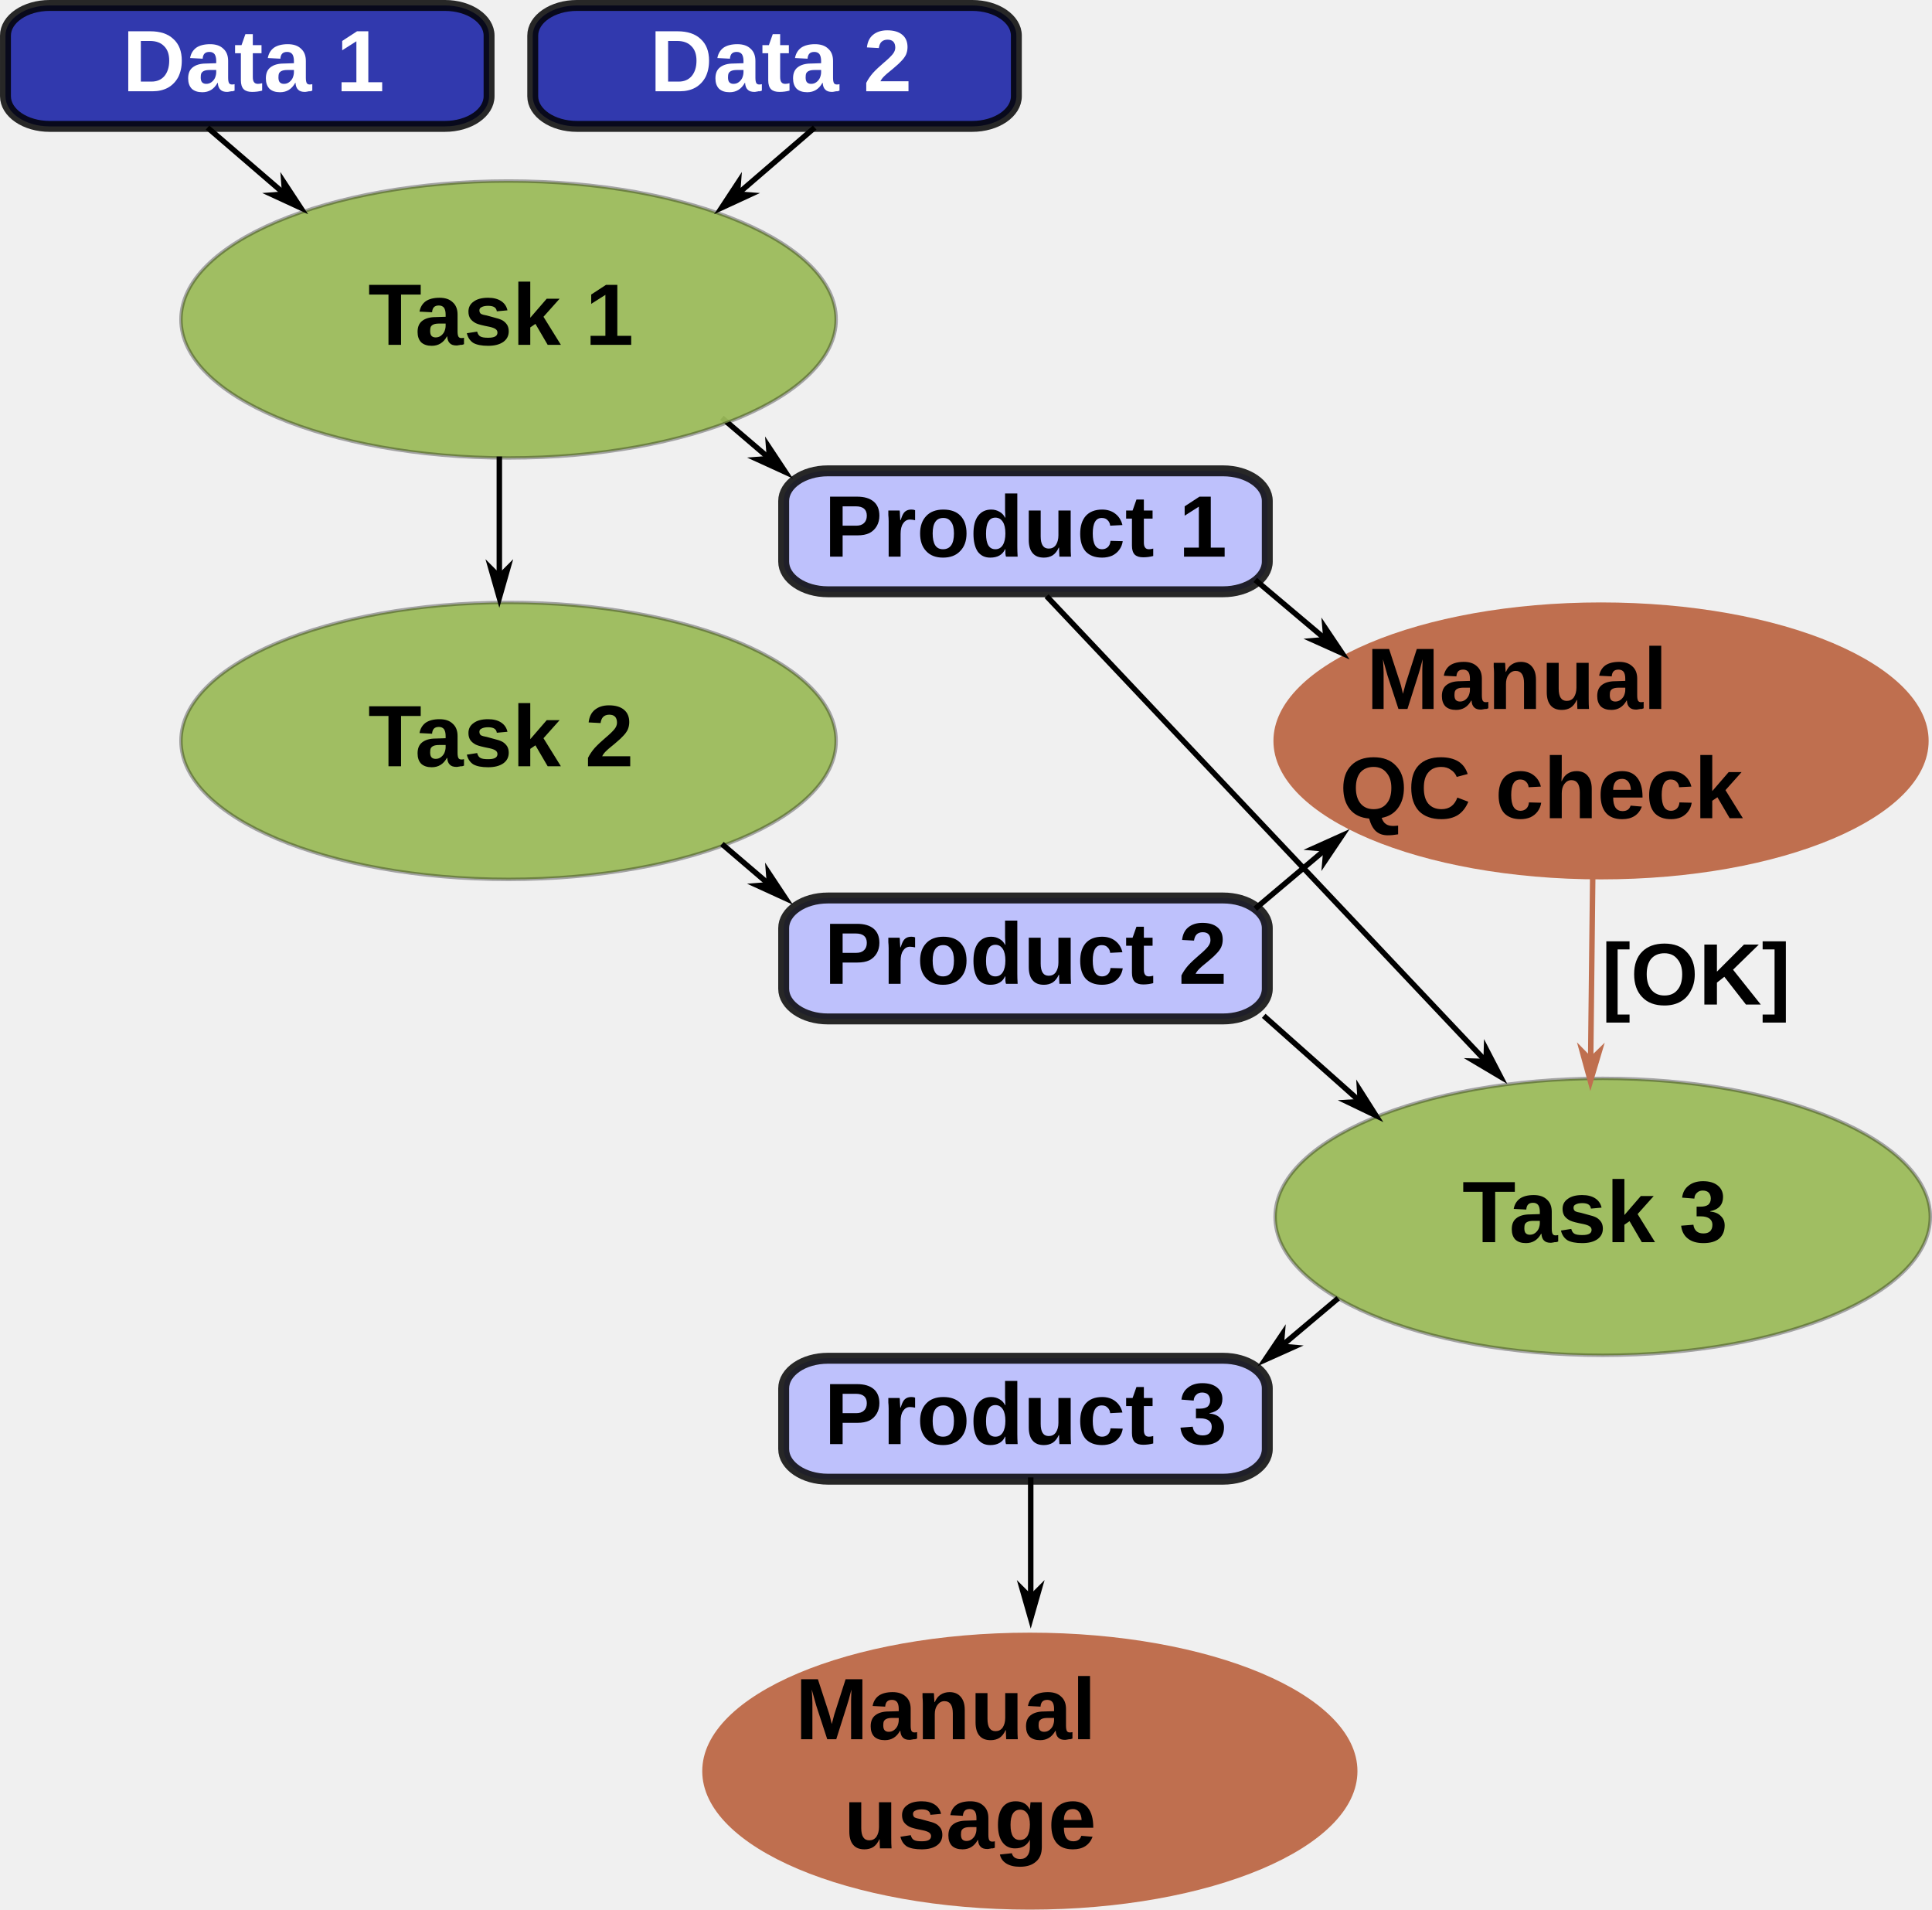
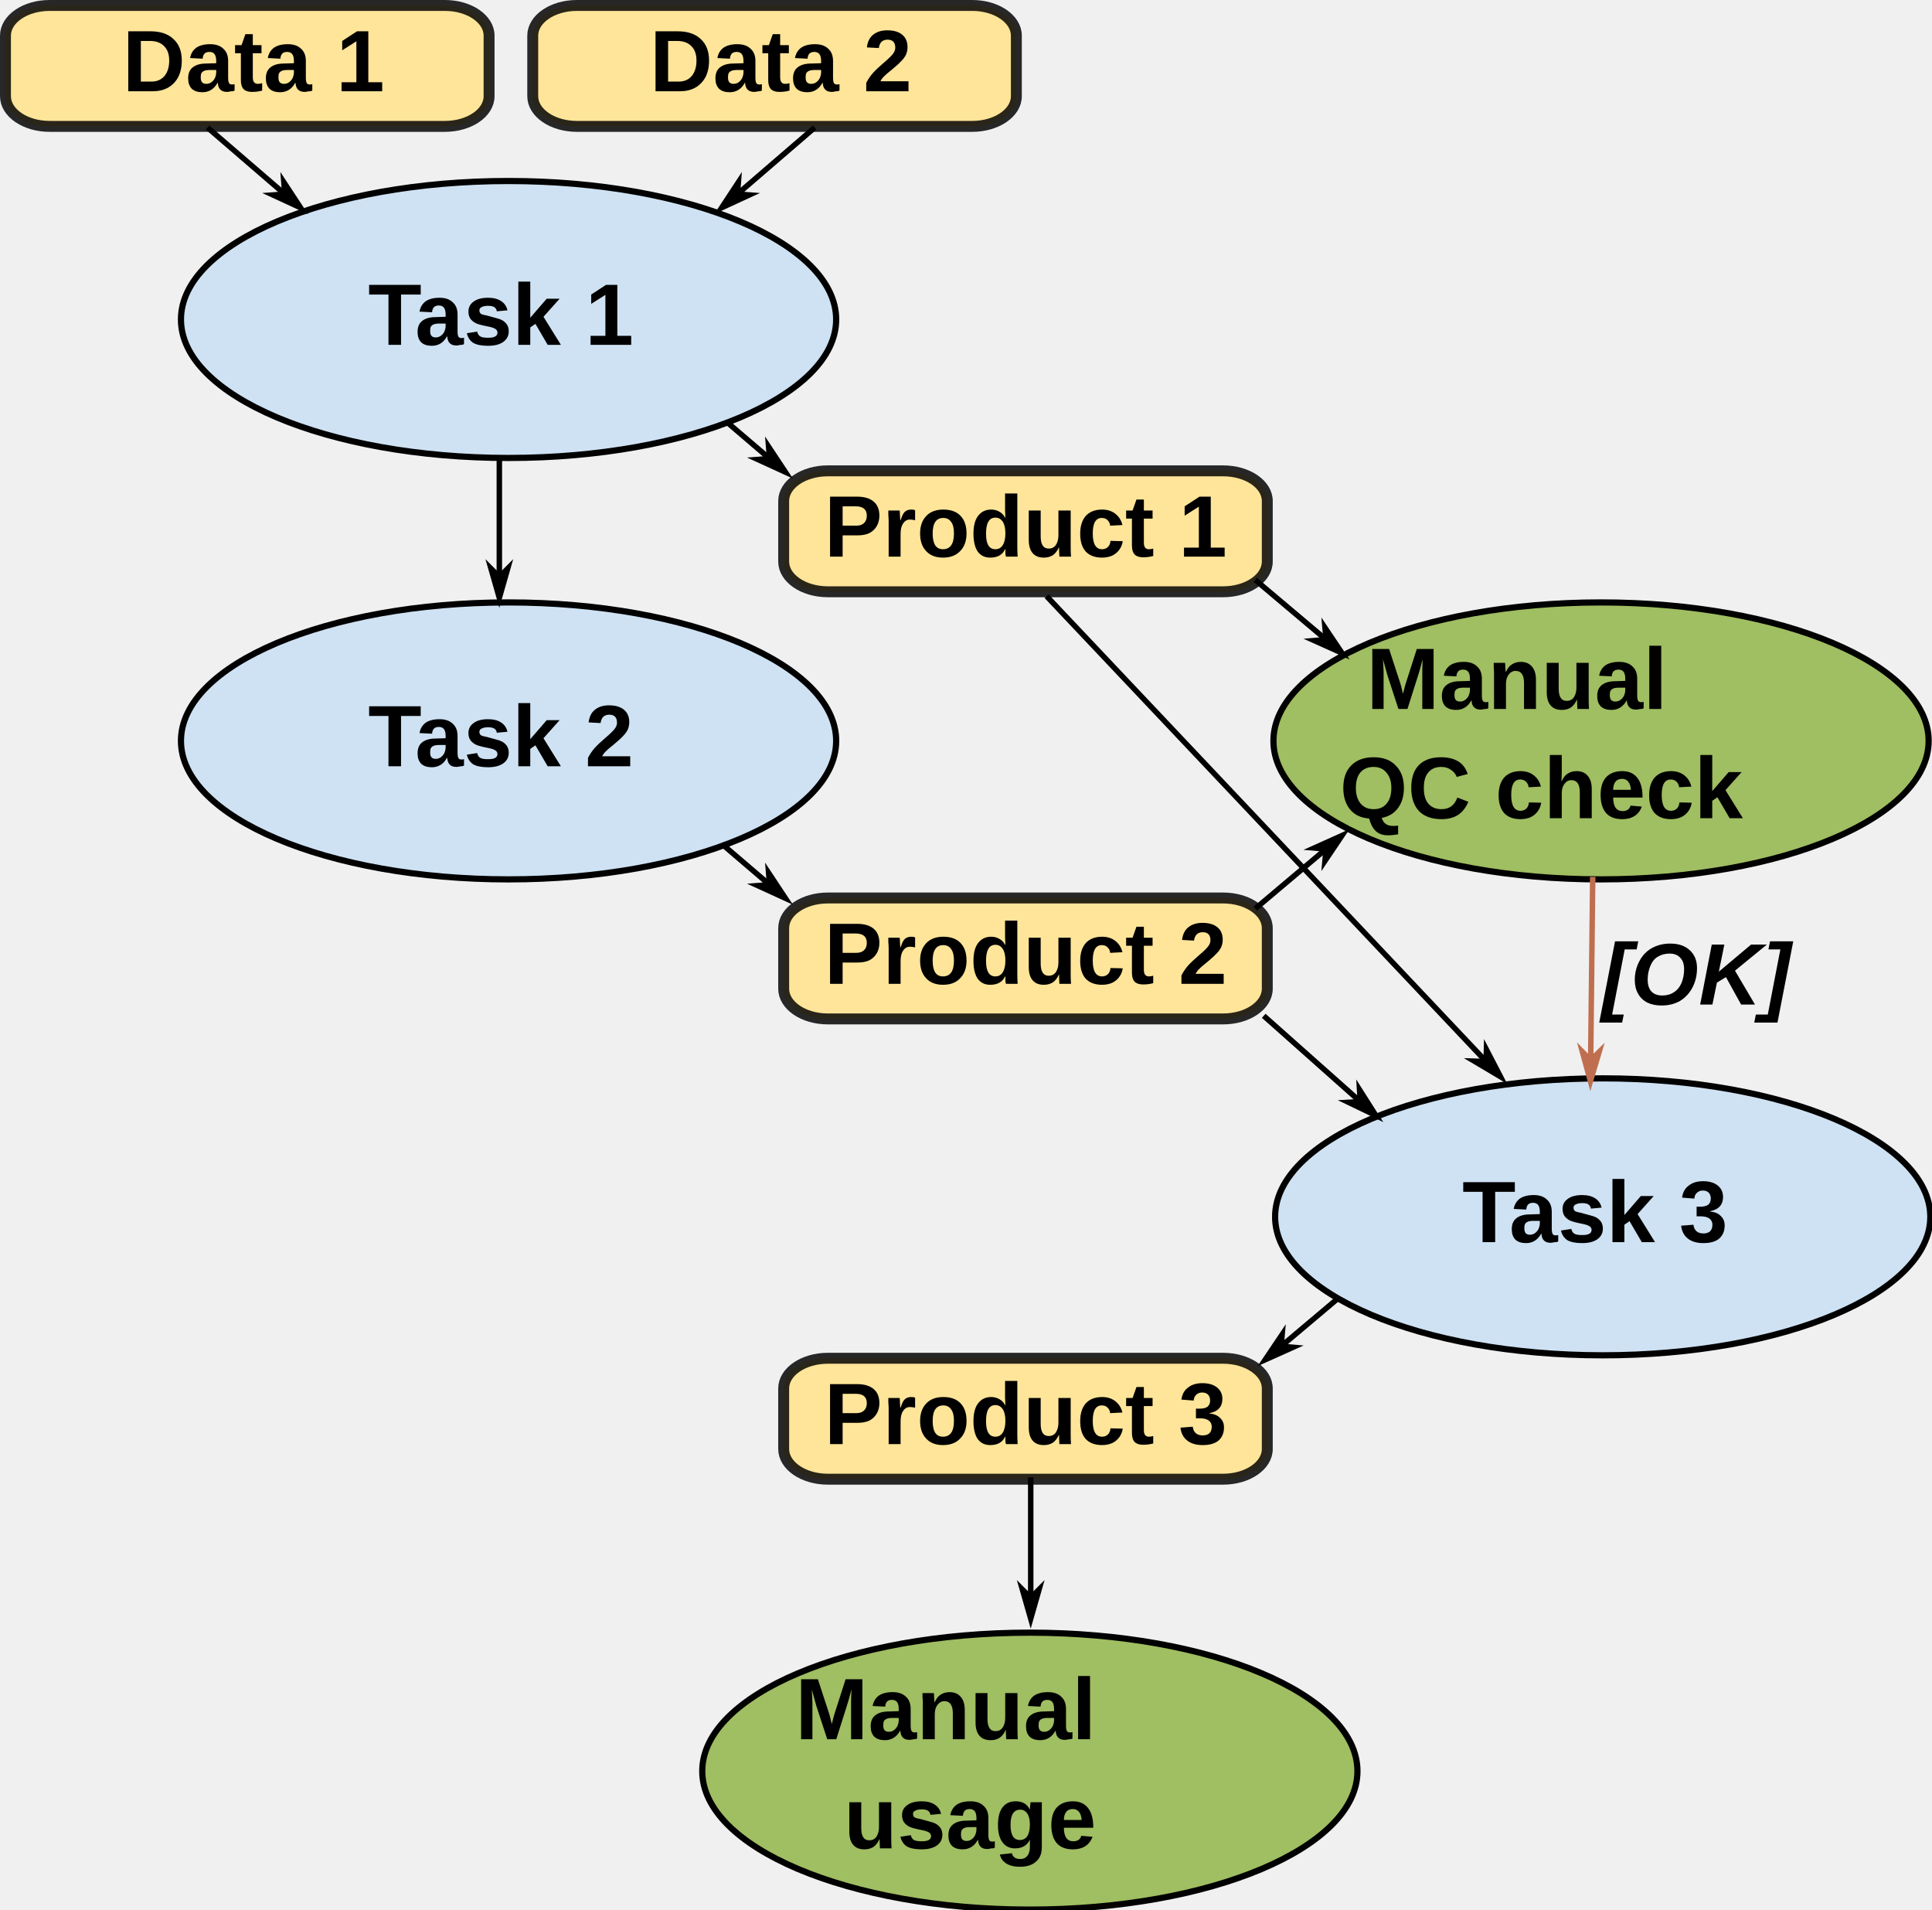
<svg xmlns="http://www.w3.org/2000/svg" xmlns:xlink="http://www.w3.org/1999/xlink" width="93.622mm" height="92.517mm" viewBox="0 0 93.622 92.517" version="1.1" id="svg8">
  <defs id="defs2">
    <marker orient="auto" refY="0" refX="0" id="marker8002" style="overflow:visible">
      <path id="path8000" d="M 0,0 5,-5 -12.5,0 5,5 Z" style="fill:#000000;fill-opacity:1;fill-rule:evenodd;stroke:#000000;stroke-width:1pt;stroke-opacity:1" transform="matrix(-0.4,0,0,-0.4,-4,0)" />
    </marker>
    <marker style="overflow:visible" id="marker7202" refX="0" refY="0" orient="auto">
      <path transform="matrix(-0.4,0,0,-0.4,-4,0)" style="fill:#000000;fill-opacity:1;fill-rule:evenodd;stroke:#000000;stroke-width:1pt;stroke-opacity:1" d="M 0,0 5,-5 -12.5,0 5,5 Z" id="path7200" />
    </marker>
    <marker orient="auto" refY="0" refX="0" id="marker5186" style="overflow:visible">
      <path id="path5184" d="M 0,0 5,-5 -12.5,0 5,5 Z" style="fill:#bf6f4f;fill-opacity:1;fill-rule:evenodd;stroke:#bf6f4f;stroke-width:1pt;stroke-opacity:1" transform="matrix(-0.4,0,0,-0.4,-4,0)" />
    </marker>
    <marker style="overflow:visible" id="marker4892" refX="0" refY="0" orient="auto">
      <path transform="matrix(-0.4,0,0,-0.4,-4,0)" style="fill:#000000;fill-opacity:1;fill-rule:evenodd;stroke:#000000;stroke-width:1pt;stroke-opacity:1" d="M 0,0 5,-5 -12.5,0 5,5 Z" id="path4890" />
    </marker>
    <marker orient="auto" refY="0" refX="0" id="marker4184" style="overflow:visible">
      <path id="path4182" d="M 0,0 5,-5 -12.5,0 5,5 Z" style="fill:#000000;fill-opacity:1;fill-rule:evenodd;stroke:#000000;stroke-width:1pt;stroke-opacity:1" transform="matrix(-0.4,0,0,-0.4,-4,0)" />
    </marker>
    <marker orient="auto" refY="0" refX="0" id="marker3632" style="overflow:visible">
      <path id="path3630" d="M 0,0 5,-5 -12.5,0 5,5 Z" style="fill:#000000;fill-opacity:1;fill-rule:evenodd;stroke:#000000;stroke-width:1pt;stroke-opacity:1" transform="matrix(-0.4,0,0,-0.4,-4,0)" />
    </marker>
    <marker style="overflow:visible" id="marker3206" refX="0" refY="0" orient="auto">
      <path transform="matrix(-0.4,0,0,-0.4,-4,0)" style="fill:#000000;fill-opacity:1;fill-rule:evenodd;stroke:#000000;stroke-width:1pt;stroke-opacity:1" d="M 0,0 5,-5 -12.5,0 5,5 Z" id="path3204" />
    </marker>
    <marker orient="auto" refY="0" refX="0" id="marker2810" style="overflow:visible">
      <path id="path2808" d="M 0,0 5,-5 -12.5,0 5,5 Z" style="fill:#000000;fill-opacity:1;fill-rule:evenodd;stroke:#000000;stroke-width:1pt;stroke-opacity:1" transform="matrix(-0.4,0,0,-0.4,-4,0)" />
    </marker>
    <marker style="overflow:visible" id="marker2720" refX="0" refY="0" orient="auto">
      <path transform="matrix(-0.4,0,0,-0.4,-4,0)" style="fill:#000000;fill-opacity:1;fill-rule:evenodd;stroke:#000000;stroke-width:1pt;stroke-opacity:1" d="M 0,0 5,-5 -12.5,0 5,5 Z" id="path2718" />
    </marker>
    <marker orient="auto" refY="0" refX="0" id="marker2456" style="overflow:visible">
      <path id="path2454" d="M 0,0 5,-5 -12.5,0 5,5 Z" style="fill:#000000;fill-opacity:1;fill-rule:evenodd;stroke:#000000;stroke-width:1pt;stroke-opacity:1" transform="matrix(-0.4,0,0,-0.4,-4,0)" />
    </marker>
    <marker style="overflow:visible" id="marker1754" refX="0" refY="0" orient="auto">
      <path transform="matrix(-0.4,0,0,-0.4,-4,0)" style="fill:#000000;fill-opacity:1;fill-rule:evenodd;stroke:#000000;stroke-width:1pt;stroke-opacity:1" d="M 0,0 5,-5 -12.5,0 5,5 Z" id="path1752" />
    </marker>
    <marker style="overflow:visible" id="marker1368" refX="0" refY="0" orient="auto">
      <path transform="matrix(-0.4,0,0,-0.4,-4,0)" style="fill:#000000;fill-opacity:1;fill-rule:evenodd;stroke:#000000;stroke-width:1pt;stroke-opacity:1" d="M 0,0 5,-5 -12.5,0 5,5 Z" id="path1366" />
    </marker>
    <marker orient="auto" refY="0" refX="0" id="Arrow1Mend" style="overflow:visible">
      <path id="path1033" d="M 0,0 5,-5 -12.5,0 5,5 Z" style="fill:#000000;fill-opacity:1;fill-rule:evenodd;stroke:#000000;stroke-width:1pt;stroke-opacity:1" transform="matrix(-0.4,0,0,-0.4,-4,0)" />
    </marker>
    <marker orient="auto" refY="0" refX="0" id="Arrow1Lend" style="overflow:visible">
      <path id="path1027" d="M 0,0 5,-5 -12.5,0 5,5 Z" style="fill:#000000;fill-opacity:1;fill-rule:evenodd;stroke:#000000;stroke-width:1pt;stroke-opacity:1" transform="matrix(-0.8,0,0,-0.8,-10,0)" />
    </marker>
    <marker orient="auto" refY="0" refX="0" id="Arrow1Lstart" style="overflow:visible">
      <path id="path1024" d="M 0,0 5,-5 -12.5,0 5,5 Z" style="fill:#000000;fill-opacity:1;fill-rule:evenodd;stroke:#000000;stroke-width:1pt;stroke-opacity:1" transform="matrix(0.8,0,0,0.8,10,0)" />
    </marker>
    <linearGradient id="linearGradient912">
      <stop style="stop-color:#f3f3f3;stop-opacity:1;" offset="0" id="stop913" />
      <stop style="stop-color:#ffffff;stop-opacity:1;" offset="0.377" id="stop855" />
      <stop style="stop-color:#e6ffff;stop-opacity:1;" offset="1" id="stop914" />
    </linearGradient>
    <radialGradient xlink:href="#linearGradient912" id="radialGradient915" />
    <linearGradient y2="6.803" y1="20.936" xlink:href="#linearGradient912" x2="-8.256" x1="17.05" id="linearGradient854" gradientTransform="matrix(1.233769,0,0,0.6455896,94.03547,1.570724)" gradientUnits="userSpaceOnUse" />
  </defs>
  <g id="layer1" transform="translate(-114.929,-63.01574)">
    <path style="fill:none;fill-rule:evenodd;stroke:#000000;stroke-width:0.265;stroke-linecap:butt;stroke-linejoin:miter;stroke-miterlimit:4;stroke-dasharray:none;stroke-opacity:1;marker-end:url(#marker1754)" d="m 149.913,83.26 3.046,2.603" id="path1750" />
    <text style="font-variant:normal;font-weight:normal;font-size:7.056px;font-family:Arimo;-inkscape-font-specification:Arimo;writing-mode:lr-tb;fill:#ffffff;fill-opacity:1;fill-rule:nonzero;stroke:none;stroke-width:0.353" id="text903" x="146.484" y="156.521">
      <tspan y="162.876" x="146.484" id="tspan901" style="stroke-width:0.353" />
    </text>
    <flowRoot transform="matrix(0.2645833,0,0,0.2645833,117.064,46.76088)" style="color:#000000;font-style:normal;font-variant:normal;font-weight:bold;font-stretch:normal;font-size:16px;line-height:125%;font-family:'Abyssinica SIL';-inkscape-font-specification:'Abyssinica SIL Bold';text-indent:0;text-align:start;text-decoration:none;text-decoration-line:none;text-decoration-style:solid;text-decoration-color:#000000;letter-spacing:0px;word-spacing:0px;text-transform:none;writing-mode:lr-tb;direction:ltr;baseline-shift:baseline;text-anchor:start;white-space:normal;clip-rule:nonzero;display:inline;overflow:visible;visibility:visible;opacity:1;isolation:auto;mix-blend-mode:normal;color-interpolation:sRGB;color-interpolation-filters:linearRGB;solid-color:#000000;solid-opacity:1;fill:#000000;fill-opacity:1;fill-rule:nonzero;stroke:none;stroke-width:1px;stroke-linecap:butt;stroke-linejoin:miter;stroke-miterlimit:4;stroke-dasharray:none;stroke-dashoffset:0;stroke-opacity:1;color-rendering:auto;image-rendering:auto;shape-rendering:auto;text-rendering:auto;enable-background:accumulate" id="flowRoot947" xml:space="preserve">
      <flowRegion id="flowRegion949">
        <rect y="302.864" x="41.921" height="20.708" width="200.515" id="rect951" />
      </flowRegion>
      <flowPara id="flowPara953" />
    </flowRoot>
    <flowRoot transform="matrix(0.2645833,0,0,0.2645833,117.064,47.81921)" style="color:#000000;font-style:normal;font-variant:normal;font-weight:bold;font-stretch:normal;font-size:26.88px;line-height:125%;font-family:'Abyssinica SIL';-inkscape-font-specification:'Abyssinica SIL Bold';text-indent:0;text-align:start;text-decoration:none;text-decoration-line:none;text-decoration-style:solid;text-decoration-color:#000000;letter-spacing:0px;word-spacing:0px;text-transform:none;writing-mode:lr-tb;direction:ltr;baseline-shift:baseline;text-anchor:start;white-space:normal;clip-rule:nonzero;display:inline;overflow:visible;visibility:visible;opacity:1;isolation:auto;mix-blend-mode:normal;color-interpolation:sRGB;color-interpolation-filters:linearRGB;solid-color:#000000;solid-opacity:1;fill:#000000;fill-opacity:1;fill-rule:nonzero;stroke:none;stroke-width:1px;stroke-linecap:butt;stroke-linejoin:miter;stroke-miterlimit:4;stroke-dasharray:none;stroke-dashoffset:0;stroke-opacity:1;color-rendering:auto;image-rendering:auto;shape-rendering:auto;text-rendering:auto;enable-background:accumulate" id="flowRoot963" xml:space="preserve">
      <flowRegion id="flowRegion965">
        <rect y="248.931" x="43.694" height="34.085" width="364.163" id="rect967" />
      </flowRegion>
      <flowPara style="font-style:normal;font-variant:normal;font-weight:bold;font-stretch:normal;font-family:Arial;-inkscape-font-specification:'Arial Bold';fill:#ffffff" id="flowPara969" />
    </flowRoot>
-     <ellipse ry="6.709" rx="15.875" cy="78.494" cx="139.573" id="path878" style="opacity:1;fill:#9bbb59;fill-opacity:0.941;fill-rule:evenodd;stroke:#000000;stroke-width:0.165;stroke-linejoin:round;stroke-miterlimit:4;stroke-dasharray:none;stroke-dashoffset:0;stroke-opacity:0.324" />
+     <ellipse ry="6.709" rx="15.875" cy="78.494" cx="139.573" id="path878" style="opacity:1;fill:#cfe2f3;fill-opacity:1;fill-rule:evenodd;stroke:#000000;stroke-width:0.3;stroke-linejoin:round;stroke-miterlimit:4;stroke-dasharray:none;stroke-dashoffset:0;stroke-opacity:0.996" />
    <text id="text972" y="79.722" x="132.769" style="color:#000000;font-style:normal;font-variant:normal;font-weight:bold;font-stretch:normal;font-size:4.233px;line-height:125%;font-family:Arimo;-inkscape-font-specification:'Arimo Bold';text-indent:0;text-align:start;text-decoration:none;text-decoration-line:none;text-decoration-style:solid;text-decoration-color:#000000;letter-spacing:0px;word-spacing:0px;text-transform:none;writing-mode:lr-tb;direction:ltr;baseline-shift:baseline;text-anchor:start;white-space:normal;clip-rule:nonzero;display:inline;overflow:visible;visibility:visible;opacity:1;isolation:auto;mix-blend-mode:normal;color-interpolation:sRGB;color-interpolation-filters:linearRGB;solid-color:#000000;solid-opacity:1;fill:#000000;fill-opacity:1;fill-rule:nonzero;stroke:none;stroke-width:0.265px;stroke-linecap:butt;stroke-linejoin:miter;stroke-miterlimit:4;stroke-dasharray:none;stroke-dashoffset:0;stroke-opacity:1;color-rendering:auto;image-rendering:auto;shape-rendering:auto;text-rendering:auto;enable-background:accumulate" xml:space="preserve">
      <tspan style="stroke-width:0.265px" y="79.722" x="132.769" id="tspan970">Task 1</tspan>
    </text>
-     <rect ry="1.462" rx="2.142" y="63.28" x="115.194" height="5.859" width="23.435" id="rect974" style="opacity:1;vector-effect:none;fill:#3139ae;fill-opacity:1;fill-rule:evenodd;stroke:#000000;stroke-width:0.529;stroke-linecap:butt;stroke-linejoin:round;stroke-miterlimit:4;stroke-dasharray:none;stroke-dashoffset:0;stroke-opacity:0.837" />
+     <rect ry="1.462" rx="2.142" y="63.28" x="115.194" height="5.859" width="23.435" id="rect974" style="opacity:1;vector-effect:none;fill:#ffe599;fill-opacity:1;fill-rule:evenodd;stroke:#000000;stroke-width:0.529;stroke-linecap:butt;stroke-linejoin:round;stroke-miterlimit:4;stroke-dasharray:none;stroke-dashoffset:0;stroke-opacity:0.837" />
    <text id="text978" y="67.438" x="120.863" style="color:#000000;font-style:normal;font-variant:normal;font-weight:bold;font-stretch:normal;font-size:4.233px;line-height:125%;font-family:Arimo;-inkscape-font-specification:'Arimo Bold';text-indent:0;text-align:start;text-decoration:none;text-decoration-line:none;text-decoration-style:solid;text-decoration-color:#000000;letter-spacing:0px;word-spacing:0px;text-transform:none;writing-mode:lr-tb;direction:ltr;baseline-shift:baseline;text-anchor:start;white-space:normal;clip-rule:nonzero;display:inline;overflow:visible;visibility:visible;opacity:1;isolation:auto;mix-blend-mode:normal;color-interpolation:sRGB;color-interpolation-filters:linearRGB;solid-color:#000000;solid-opacity:1;fill:#ffffff;fill-opacity:1;fill-rule:nonzero;stroke:none;stroke-width:0.265px;stroke-linecap:butt;stroke-linejoin:miter;stroke-miterlimit:4;stroke-dasharray:none;stroke-dashoffset:0;stroke-opacity:1;color-rendering:auto;image-rendering:auto;shape-rendering:auto;text-rendering:auto;enable-background:accumulate" xml:space="preserve">
-       <tspan style="fill:#ffffff;stroke-width:0.265px" y="67.438" x="120.863" id="tspan976">Data 1</tspan>
+       <tspan style="fill:#000000;stroke-width:0.265px" y="67.438" x="120.863" id="tspan976">Data 1</tspan>
    </text>
-     <rect style="opacity:1;vector-effect:none;fill:#3139ae;fill-opacity:1;fill-rule:evenodd;stroke:#000000;stroke-width:0.529;stroke-linecap:butt;stroke-linejoin:round;stroke-miterlimit:4;stroke-dasharray:none;stroke-dashoffset:0;stroke-opacity:0.837" id="rect980" width="23.435" height="5.859" x="140.745" y="63.28" rx="2.142" ry="1.462" />
+     <rect style="opacity:1;vector-effect:none;fill:#ffe599;fill-opacity:1;fill-rule:evenodd;stroke:#000000;stroke-width:0.529;stroke-linecap:butt;stroke-linejoin:round;stroke-miterlimit:4;stroke-dasharray:none;stroke-dashoffset:0;stroke-opacity:0.837" id="rect980" width="23.435" height="5.859" x="140.745" y="63.28" rx="2.142" ry="1.462" />
    <text xml:space="preserve" style="color:#000000;font-style:normal;font-variant:normal;font-weight:bold;font-stretch:normal;font-size:4.233px;line-height:125%;font-family:Arimo;-inkscape-font-specification:'Arimo Bold';text-indent:0;text-align:start;text-decoration:none;text-decoration-line:none;text-decoration-style:solid;text-decoration-color:#000000;letter-spacing:0px;word-spacing:0px;text-transform:none;writing-mode:lr-tb;direction:ltr;baseline-shift:baseline;text-anchor:start;white-space:normal;clip-rule:nonzero;display:inline;overflow:visible;visibility:visible;opacity:1;isolation:auto;mix-blend-mode:normal;color-interpolation:sRGB;color-interpolation-filters:linearRGB;solid-color:#000000;solid-opacity:1;fill:#ffffff;fill-opacity:1;fill-rule:nonzero;stroke:none;stroke-width:0.265px;stroke-linecap:butt;stroke-linejoin:miter;stroke-miterlimit:4;stroke-dasharray:none;stroke-dashoffset:0;stroke-opacity:1;color-rendering:auto;image-rendering:auto;shape-rendering:auto;text-rendering:auto;enable-background:accumulate" x="146.414" y="67.438" id="text984">
-       <tspan id="tspan982" x="146.414" y="67.438" style="fill:#ffffff;stroke-width:0.265px">Data 2</tspan>
+       <tspan id="tspan982" x="146.414" y="67.438" style="fill:#000000;stroke-width:0.265px">Data 2</tspan>
    </text>
-     <ellipse style="opacity:1;fill:#9bbb59;fill-opacity:0.941;fill-rule:evenodd;stroke:#000000;stroke-width:0.165;stroke-linejoin:round;stroke-miterlimit:4;stroke-dasharray:none;stroke-dashoffset:0;stroke-opacity:0.324" id="ellipse992" cx="139.573" cy="98.911" rx="15.875" ry="6.709" />
+     <ellipse style="opacity:1;fill:#cfe2f3;fill-opacity:1;fill-rule:evenodd;stroke:#000000;stroke-width:0.3;stroke-linejoin:round;stroke-miterlimit:4;stroke-dasharray:none;stroke-dashoffset:0;stroke-opacity:0.996" id="ellipse992" cx="139.573" cy="98.911" rx="15.875" ry="6.709" />
    <text xml:space="preserve" style="color:#000000;font-style:normal;font-variant:normal;font-weight:bold;font-stretch:normal;font-size:4.233px;line-height:125%;font-family:Arimo;-inkscape-font-specification:'Arimo Bold';text-indent:0;text-align:start;text-decoration:none;text-decoration-line:none;text-decoration-style:solid;text-decoration-color:#000000;letter-spacing:0px;word-spacing:0px;text-transform:none;writing-mode:lr-tb;direction:ltr;baseline-shift:baseline;text-anchor:start;white-space:normal;clip-rule:nonzero;display:inline;overflow:visible;visibility:visible;opacity:1;isolation:auto;mix-blend-mode:normal;color-interpolation:sRGB;color-interpolation-filters:linearRGB;solid-color:#000000;solid-opacity:1;fill:#000000;fill-opacity:1;fill-rule:nonzero;stroke:none;stroke-width:0.265px;stroke-linecap:butt;stroke-linejoin:miter;stroke-miterlimit:4;stroke-dasharray:none;stroke-dashoffset:0;stroke-opacity:1;color-rendering:auto;image-rendering:auto;shape-rendering:auto;text-rendering:auto;enable-background:accumulate" x="132.769" y="100.139" id="text996">
      <tspan id="tspan1004" x="132.769" y="100.139" style="stroke-width:0.265px">Task 2</tspan>
    </text>
-     <rect ry="1.462" rx="2.142" y="106.522" x="152.905" height="5.859" width="23.435" id="rect998" style="opacity:1;vector-effect:none;fill:#bec1fc;fill-opacity:1;fill-rule:evenodd;stroke:#000000;stroke-width:0.529;stroke-linecap:butt;stroke-linejoin:round;stroke-miterlimit:4;stroke-dasharray:none;stroke-dashoffset:0;stroke-opacity:0.837" />
+     <rect ry="1.462" rx="2.142" y="106.522" x="152.905" height="5.859" width="23.435" id="rect998" style="opacity:1;vector-effect:none;fill:#ffe599;fill-opacity:1;fill-rule:evenodd;stroke:#000000;stroke-width:0.529;stroke-linecap:butt;stroke-linejoin:round;stroke-miterlimit:4;stroke-dasharray:none;stroke-dashoffset:0;stroke-opacity:0.837" />
    <text id="text1002" y="110.68" x="154.871" style="color:#000000;font-style:normal;font-variant:normal;font-weight:bold;font-stretch:normal;font-size:4.233px;line-height:125%;font-family:Arimo;-inkscape-font-specification:'Arimo Bold';text-indent:0;text-align:start;text-decoration:none;text-decoration-line:none;text-decoration-style:solid;text-decoration-color:#000000;letter-spacing:0px;word-spacing:0px;text-transform:none;writing-mode:lr-tb;direction:ltr;baseline-shift:baseline;text-anchor:start;white-space:normal;clip-rule:nonzero;display:inline;overflow:visible;visibility:visible;opacity:1;isolation:auto;mix-blend-mode:normal;color-interpolation:sRGB;color-interpolation-filters:linearRGB;solid-color:#000000;solid-opacity:1;fill:#000000;fill-opacity:1;fill-rule:nonzero;stroke:none;stroke-width:0.265px;stroke-linecap:butt;stroke-linejoin:miter;stroke-miterlimit:4;stroke-dasharray:none;stroke-dashoffset:0;stroke-opacity:1;color-rendering:auto;image-rendering:auto;shape-rendering:auto;text-rendering:auto;enable-background:accumulate" xml:space="preserve">
      <tspan style="fill:#000000;stroke-width:0.265px" y="110.68" x="154.871" id="tspan1000">Product 2</tspan>
    </text>
-     <ellipse ry="6.709" rx="15.875" cy="98.911" cx="192.513" id="ellipse1010" style="opacity:1;fill:#bf6f4f;fill-opacity:1;fill-rule:evenodd;stroke:none;stroke-width:0.165;stroke-linejoin:round;stroke-miterlimit:4;stroke-dasharray:none;stroke-dashoffset:0;stroke-opacity:0.324" />
+     <ellipse ry="6.709" rx="15.875" cy="98.911" cx="192.513" id="ellipse1010" style="opacity:1;fill:#9bbb59;fill-opacity:0.941;fill-rule:evenodd;stroke:#000000;stroke-width:0.3;stroke-linejoin:round;stroke-miterlimit:4;stroke-dasharray:none;stroke-dashoffset:0;stroke-opacity:0.996" />
    <text id="text1014" y="97.364" x="192.555" style="color:#000000;font-style:normal;font-variant:normal;font-weight:bold;font-stretch:normal;font-size:4.233px;line-height:125%;font-family:Arimo;-inkscape-font-specification:'Arimo Bold';text-indent:0;text-align:start;text-decoration:none;text-decoration-line:none;text-decoration-style:solid;text-decoration-color:#000000;letter-spacing:0px;word-spacing:0px;text-transform:none;writing-mode:lr-tb;direction:ltr;baseline-shift:baseline;text-anchor:start;white-space:normal;clip-rule:nonzero;display:inline;overflow:visible;visibility:visible;opacity:1;isolation:auto;mix-blend-mode:normal;color-interpolation:sRGB;color-interpolation-filters:linearRGB;solid-color:#000000;solid-opacity:1;fill:#000000;fill-opacity:1;fill-rule:nonzero;stroke:none;stroke-width:0.265px;stroke-linecap:butt;stroke-linejoin:miter;stroke-miterlimit:4;stroke-dasharray:none;stroke-dashoffset:0;stroke-opacity:1;color-rendering:auto;image-rendering:auto;shape-rendering:auto;text-rendering:auto;enable-background:accumulate" xml:space="preserve">
      <tspan id="tspan3616" style="text-align:center;text-anchor:middle;stroke-width:0.265px" y="97.364" x="193.142">Manual </tspan>
      <tspan id="tspan3620" style="text-align:center;text-anchor:middle;stroke-width:0.265px" y="102.656" x="192.555">QC check</tspan>
    </text>
    <path id="path1022" d="m 124.985,69.196 4.479,3.857" style="fill:none;fill-rule:evenodd;stroke:#000000;stroke-width:0.265;stroke-linecap:butt;stroke-linejoin:miter;stroke-miterlimit:4;stroke-dasharray:none;stroke-opacity:1;marker-end:url(#Arrow1Mend)" />
    <path style="fill:none;fill-rule:evenodd;stroke:#000000;stroke-width:0.265;stroke-linecap:butt;stroke-linejoin:miter;stroke-miterlimit:4;stroke-dasharray:none;stroke-opacity:1;marker-end:url(#marker1368)" d="m 154.408,69.196 -4.479,3.857" id="path1364" />
-     <rect style="opacity:1;vector-effect:none;fill:#bec1fc;fill-opacity:1;fill-rule:evenodd;stroke:#000000;stroke-width:0.529;stroke-linecap:butt;stroke-linejoin:round;stroke-miterlimit:4;stroke-dasharray:none;stroke-dashoffset:0;stroke-opacity:0.837" id="rect1736" width="23.435" height="5.859" x="152.905" y="85.827" rx="2.142" ry="1.462" />
+     <rect style="opacity:1;vector-effect:none;fill:#ffe599;fill-opacity:1;fill-rule:evenodd;stroke:#000000;stroke-width:0.529;stroke-linecap:butt;stroke-linejoin:round;stroke-miterlimit:4;stroke-dasharray:none;stroke-dashoffset:0;stroke-opacity:0.837" id="rect1736" width="23.435" height="5.859" x="152.905" y="85.827" rx="2.142" ry="1.462" />
    <text xml:space="preserve" style="color:#000000;font-style:normal;font-variant:normal;font-weight:bold;font-stretch:normal;font-size:4.233px;line-height:125%;font-family:Arimo;-inkscape-font-specification:'Arimo Bold';text-indent:0;text-align:start;text-decoration:none;text-decoration-line:none;text-decoration-style:solid;text-decoration-color:#000000;letter-spacing:0px;word-spacing:0px;text-transform:none;writing-mode:lr-tb;direction:ltr;baseline-shift:baseline;text-anchor:start;white-space:normal;clip-rule:nonzero;display:inline;overflow:visible;visibility:visible;opacity:1;isolation:auto;mix-blend-mode:normal;color-interpolation:sRGB;color-interpolation-filters:linearRGB;solid-color:#000000;solid-opacity:1;fill:#000000;fill-opacity:1;fill-rule:nonzero;stroke:none;stroke-width:0.265px;stroke-linecap:butt;stroke-linejoin:miter;stroke-miterlimit:4;stroke-dasharray:none;stroke-dashoffset:0;stroke-opacity:1;color-rendering:auto;image-rendering:auto;shape-rendering:auto;text-rendering:auto;enable-background:accumulate" x="154.871" y="89.985" id="text1740">
      <tspan id="tspan1738" x="154.871" y="89.985" style="fill:#000000;stroke-width:0.265px">Product 1</tspan>
    </text>
    <path id="path2452" d="m 149.913,103.906 3.046,2.603" style="fill:none;fill-rule:evenodd;stroke:#000000;stroke-width:0.265;stroke-linecap:butt;stroke-linejoin:miter;stroke-miterlimit:4;stroke-dasharray:none;stroke-opacity:1;marker-end:url(#marker2456)" />
    <path id="path2710" d="m 139.126,85.134 v 6.806" style="fill:none;fill-rule:evenodd;stroke:#000000;stroke-width:0.265px;stroke-linecap:butt;stroke-linejoin:miter;stroke-opacity:1;marker-end:url(#marker2720)" />
    <path id="path2806" d="m 175.757,91.111 4.172,3.518" style="fill:none;fill-rule:evenodd;stroke:#000000;stroke-width:0.265;stroke-linecap:butt;stroke-linejoin:miter;stroke-miterlimit:4;stroke-dasharray:none;stroke-opacity:1;marker-end:url(#marker2810)" />
    <path style="fill:none;fill-rule:evenodd;stroke:#000000;stroke-width:0.265;stroke-linecap:butt;stroke-linejoin:miter;stroke-miterlimit:4;stroke-dasharray:none;stroke-opacity:1;marker-end:url(#marker3206)" d="m 175.757,107.04 4.172,-3.518" id="path3202" />
-     <ellipse style="opacity:1;fill:#9bbb59;fill-opacity:0.941;fill-rule:evenodd;stroke:#000000;stroke-width:0.165;stroke-linejoin:round;stroke-miterlimit:4;stroke-dasharray:none;stroke-dashoffset:0;stroke-opacity:0.324" id="ellipse3624" cx="192.594" cy="121.969" rx="15.875" ry="6.709" />
+     <ellipse style="opacity:1;fill:#cfe2f3;fill-opacity:1;fill-rule:evenodd;stroke:#000000;stroke-width:0.3;stroke-linejoin:round;stroke-miterlimit:4;stroke-dasharray:none;stroke-dashoffset:0;stroke-opacity:0.996" id="ellipse3624" cx="192.594" cy="121.969" rx="15.875" ry="6.709" />
    <text xml:space="preserve" style="color:#000000;font-style:normal;font-variant:normal;font-weight:bold;font-stretch:normal;font-size:4.233px;line-height:125%;font-family:Arimo;-inkscape-font-specification:'Arimo Bold';text-indent:0;text-align:start;text-decoration:none;text-decoration-line:none;text-decoration-style:solid;text-decoration-color:#000000;letter-spacing:0px;word-spacing:0px;text-transform:none;writing-mode:lr-tb;direction:ltr;baseline-shift:baseline;text-anchor:start;white-space:normal;clip-rule:nonzero;display:inline;overflow:visible;visibility:visible;opacity:1;isolation:auto;mix-blend-mode:normal;color-interpolation:sRGB;color-interpolation-filters:linearRGB;solid-color:#000000;solid-opacity:1;fill:#000000;fill-opacity:1;fill-rule:nonzero;stroke:none;stroke-width:0.265px;stroke-linecap:butt;stroke-linejoin:miter;stroke-miterlimit:4;stroke-dasharray:none;stroke-dashoffset:0;stroke-opacity:1;color-rendering:auto;image-rendering:auto;shape-rendering:auto;text-rendering:auto;enable-background:accumulate" x="185.79" y="123.197" id="text3628">
      <tspan id="tspan3626" x="185.79" y="123.197" style="stroke-width:0.265px">Task 3</tspan>
    </text>
    <path id="path4180" d="m 176.167,112.23 5.405,4.803" style="fill:none;fill-rule:evenodd;stroke:#000000;stroke-width:0.265;stroke-linecap:butt;stroke-linejoin:miter;stroke-miterlimit:4;stroke-dasharray:none;stroke-opacity:1;marker-end:url(#marker4184)" />
    <path style="fill:none;fill-rule:evenodd;stroke:#000000;stroke-width:0.265;stroke-linecap:butt;stroke-linejoin:miter;stroke-miterlimit:4;stroke-dasharray:none;stroke-opacity:1;marker-end:url(#marker4892)" d="m 165.646,91.9 21.966,23.25" id="path4888" />
    <path style="fill:#bf6f4f;fill-opacity:1;fill-rule:evenodd;stroke:#bf6f4f;stroke-width:0.265;stroke-linecap:butt;stroke-linejoin:miter;stroke-miterlimit:4;stroke-dasharray:none;stroke-opacity:1;marker-end:url(#marker5186)" d="m 192.11,105.5 -0.111,9.855" id="path5182" />
    <text id="text6174" y="111.683" x="192.536" style="color:#000000;font-style:normal;font-variant:normal;font-weight:bold;font-stretch:normal;font-size:4.233px;line-height:125%;font-family:Arimo;-inkscape-font-specification:'Arimo Bold';text-indent:0;text-align:start;text-decoration:none;text-decoration-line:none;text-decoration-style:solid;text-decoration-color:#000000;letter-spacing:0px;word-spacing:0px;text-transform:none;writing-mode:lr-tb;direction:ltr;baseline-shift:baseline;text-anchor:start;white-space:normal;clip-rule:nonzero;display:inline;overflow:visible;visibility:visible;opacity:1;isolation:auto;mix-blend-mode:normal;color-interpolation:sRGB;color-interpolation-filters:linearRGB;solid-color:#000000;solid-opacity:1;fill:#000000;fill-opacity:1;fill-rule:nonzero;stroke:none;stroke-width:0.265px;stroke-linecap:butt;stroke-linejoin:miter;stroke-miterlimit:4;stroke-dasharray:none;stroke-dashoffset:0;stroke-opacity:1;color-rendering:auto;image-rendering:auto;shape-rendering:auto;text-rendering:auto;enable-background:accumulate" xml:space="preserve">
-       <tspan style="stroke-width:0.265px" y="111.683" x="192.536" id="tspan6172">[OK]</tspan>
+       <tspan style="stroke-width:0.265px;-inkscape-font-specification:'Arimo Bold Italic';font-family:Arimo;font-weight:bold;font-style:italic;font-stretch:normal;font-variant:normal" y="111.683" x="192.536" id="tspan6172">[OK]</tspan>
    </text>
    <flowRoot xml:space="preserve" id="flowRoot4827" style="color:#000000;font-style:normal;font-variant:normal;font-weight:bold;font-stretch:normal;font-size:10.667px;line-height:125%;font-family:arial;-inkscape-font-specification:'arial, Bold';text-indent:0;text-align:start;text-decoration:none;text-decoration-line:none;text-decoration-style:solid;text-decoration-color:#000000;letter-spacing:0px;word-spacing:0px;text-transform:none;writing-mode:lr-tb;direction:ltr;baseline-shift:baseline;text-anchor:start;white-space:normal;clip-rule:nonzero;display:inline;overflow:visible;visibility:visible;opacity:1;isolation:auto;mix-blend-mode:normal;color-interpolation:sRGB;color-interpolation-filters:linearRGB;solid-color:#000000;solid-opacity:1;fill:#000000;fill-opacity:1;fill-rule:nonzero;stroke:none;stroke-width:1px;stroke-linecap:butt;stroke-linejoin:miter;stroke-miterlimit:4;stroke-dasharray:none;stroke-dashoffset:0;stroke-opacity:1;color-rendering:auto;image-rendering:auto;shape-rendering:auto;text-rendering:auto;enable-background:accumulate">
      <flowRegion id="flowRegion4829">
        <rect id="rect4831" width="16.162" height="11.112" x="543.462" y="152.773" />
      </flowRegion>
      <flowPara id="flowPara4833" />
    </flowRoot>
-     <rect style="opacity:1;vector-effect:none;fill:#bec1fc;fill-opacity:1;fill-rule:evenodd;stroke:#000000;stroke-width:0.529;stroke-linecap:butt;stroke-linejoin:round;stroke-miterlimit:4;stroke-dasharray:none;stroke-dashoffset:0;stroke-opacity:0.837" id="rect7186" width="23.435" height="5.859" x="152.905" y="128.821" rx="2.142" ry="1.462" />
+     <rect style="opacity:1;vector-effect:none;fill:#ffe599;fill-opacity:1;fill-rule:evenodd;stroke:#000000;stroke-width:0.529;stroke-linecap:butt;stroke-linejoin:round;stroke-miterlimit:4;stroke-dasharray:none;stroke-dashoffset:0;stroke-opacity:0.837" id="rect7186" width="23.435" height="5.859" x="152.905" y="128.821" rx="2.142" ry="1.462" />
    <text xml:space="preserve" style="color:#000000;font-style:normal;font-variant:normal;font-weight:bold;font-stretch:normal;font-size:4.233px;line-height:125%;font-family:Arimo;-inkscape-font-specification:'Arimo Bold';text-indent:0;text-align:start;text-decoration:none;text-decoration-line:none;text-decoration-style:solid;text-decoration-color:#000000;letter-spacing:0px;word-spacing:0px;text-transform:none;writing-mode:lr-tb;direction:ltr;baseline-shift:baseline;text-anchor:start;white-space:normal;clip-rule:nonzero;display:inline;overflow:visible;visibility:visible;opacity:1;isolation:auto;mix-blend-mode:normal;color-interpolation:sRGB;color-interpolation-filters:linearRGB;solid-color:#000000;solid-opacity:1;fill:#000000;fill-opacity:1;fill-rule:nonzero;stroke:none;stroke-width:0.265px;stroke-linecap:butt;stroke-linejoin:miter;stroke-miterlimit:4;stroke-dasharray:none;stroke-dashoffset:0;stroke-opacity:1;color-rendering:auto;image-rendering:auto;shape-rendering:auto;text-rendering:auto;enable-background:accumulate" x="154.871" y="132.979" id="text7190">
      <tspan id="tspan7188" x="154.871" y="132.979" style="fill:#000000;stroke-width:0.265px">Product 3</tspan>
    </text>
    <path style="fill:none;fill-rule:evenodd;stroke:#000000;stroke-width:0.265;stroke-linecap:butt;stroke-linejoin:miter;stroke-miterlimit:4;stroke-dasharray:none;stroke-opacity:1;marker-end:url(#marker7202)" d="m 179.773,125.915 -3.506,2.953" id="path7198" />
-     <ellipse style="opacity:1;fill:#bf6f4f;fill-opacity:1;fill-rule:evenodd;stroke:none;stroke-width:0.165;stroke-linejoin:round;stroke-miterlimit:4;stroke-dasharray:none;stroke-dashoffset:0;stroke-opacity:0.324" id="ellipse7984" cx="164.834" cy="148.824" rx="15.875" ry="6.709" />
+     <ellipse style="opacity:1;fill:#9bbb59;fill-opacity:0.941;fill-rule:evenodd;stroke:#000000;stroke-width:0.3;stroke-linejoin:round;stroke-miterlimit:4;stroke-dasharray:none;stroke-dashoffset:0;stroke-opacity:0.996" id="ellipse7984" cx="164.834" cy="148.824" rx="15.875" ry="6.709" />
    <text xml:space="preserve" style="color:#000000;font-style:normal;font-variant:normal;font-weight:bold;font-stretch:normal;font-size:4.233px;line-height:125%;font-family:Arimo;-inkscape-font-specification:'Arimo Bold';text-indent:0;text-align:start;text-decoration:none;text-decoration-line:none;text-decoration-style:solid;text-decoration-color:#000000;letter-spacing:0px;word-spacing:0px;text-transform:none;writing-mode:lr-tb;direction:ltr;baseline-shift:baseline;text-anchor:start;white-space:normal;clip-rule:nonzero;display:inline;overflow:visible;visibility:visible;opacity:1;isolation:auto;mix-blend-mode:normal;color-interpolation:sRGB;color-interpolation-filters:linearRGB;solid-color:#000000;solid-opacity:1;fill:#000000;fill-opacity:1;fill-rule:nonzero;stroke:none;stroke-width:0.265px;stroke-linecap:butt;stroke-linejoin:miter;stroke-miterlimit:4;stroke-dasharray:none;stroke-dashoffset:0;stroke-opacity:1;color-rendering:auto;image-rendering:auto;shape-rendering:auto;text-rendering:auto;enable-background:accumulate" x="164.876" y="147.277" id="text7990">
      <tspan x="165.463" y="147.277" style="text-align:center;text-anchor:middle;stroke-width:0.265px" id="tspan7986">Manual </tspan>
      <tspan x="164.876" y="152.568" style="text-align:center;text-anchor:middle;stroke-width:0.265px" id="tspan7988">usage</tspan>
    </text>
    <path style="fill:none;fill-rule:evenodd;stroke:#000000;stroke-width:0.265px;stroke-linecap:butt;stroke-linejoin:miter;stroke-opacity:1;marker-end:url(#marker8002)" d="m 164.876,134.593 v 6.806" id="path7998" />
  </g>
</svg>
